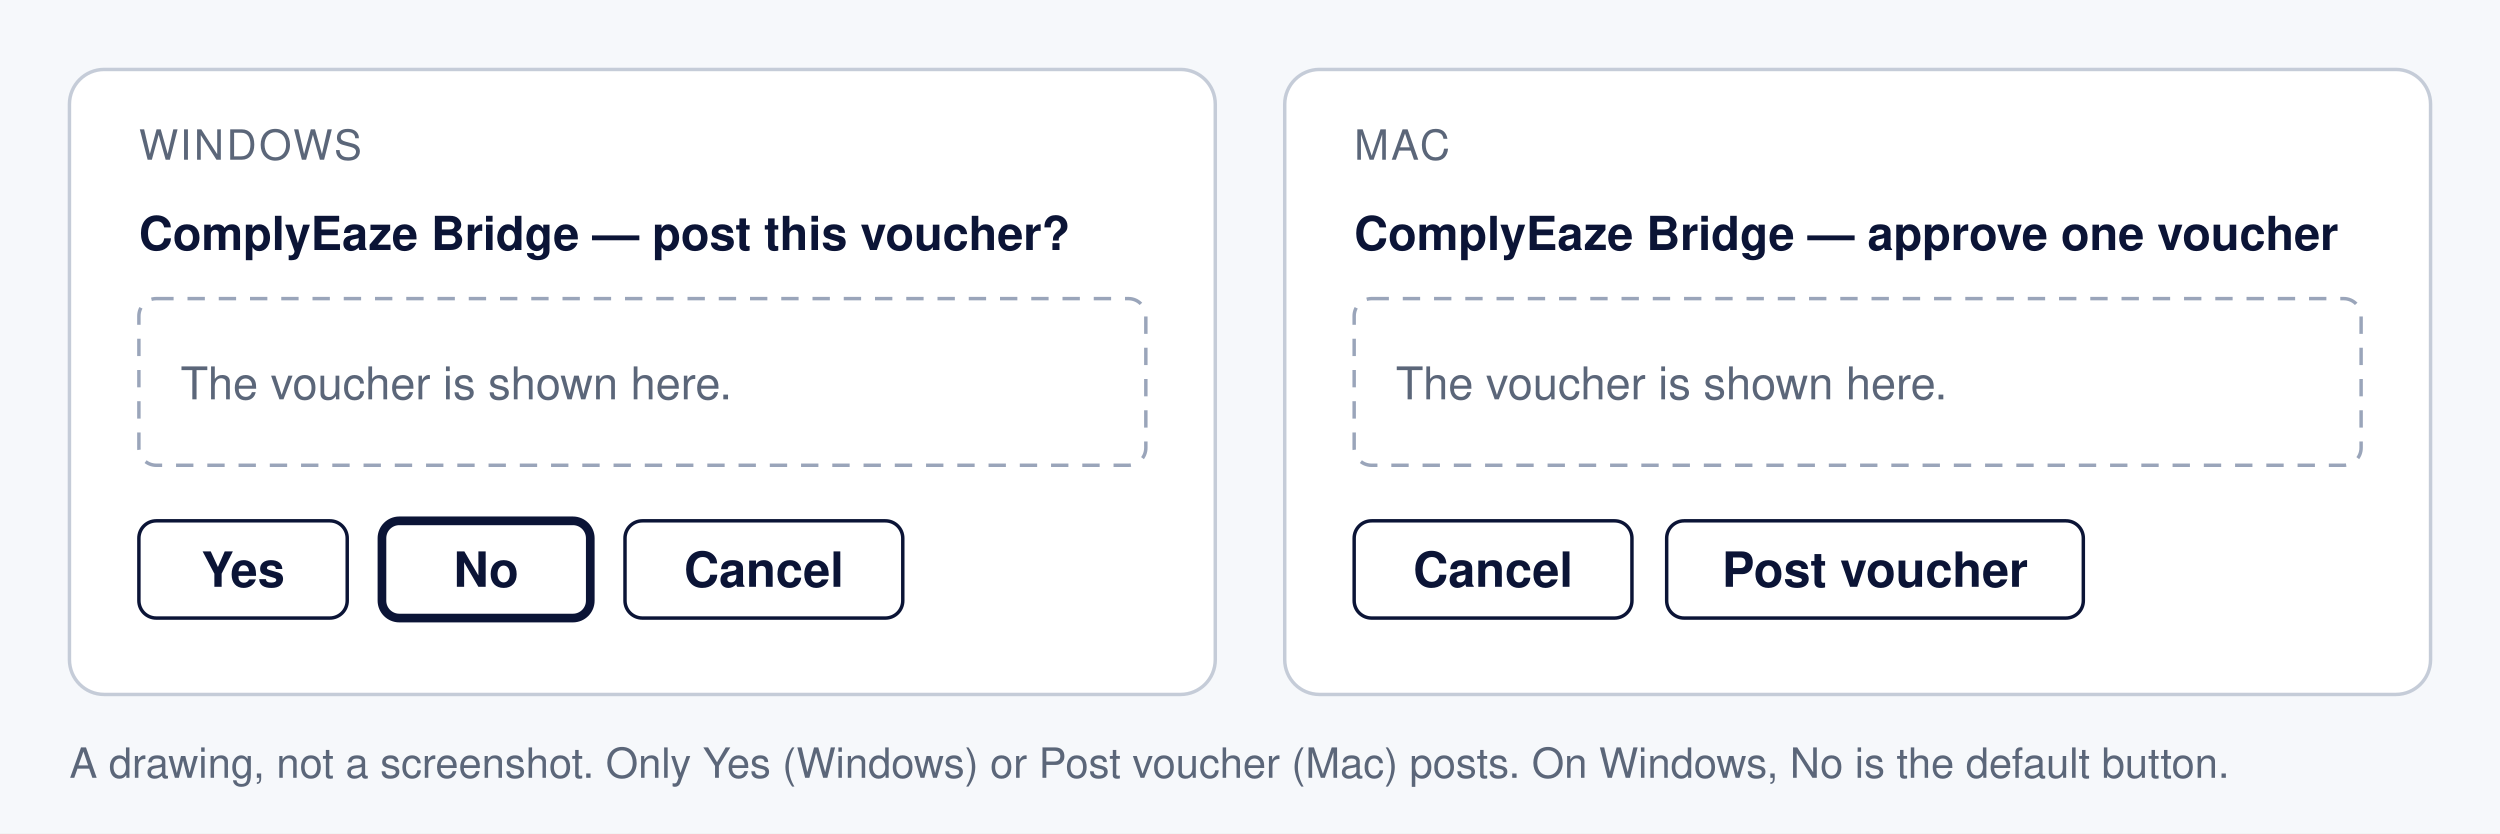
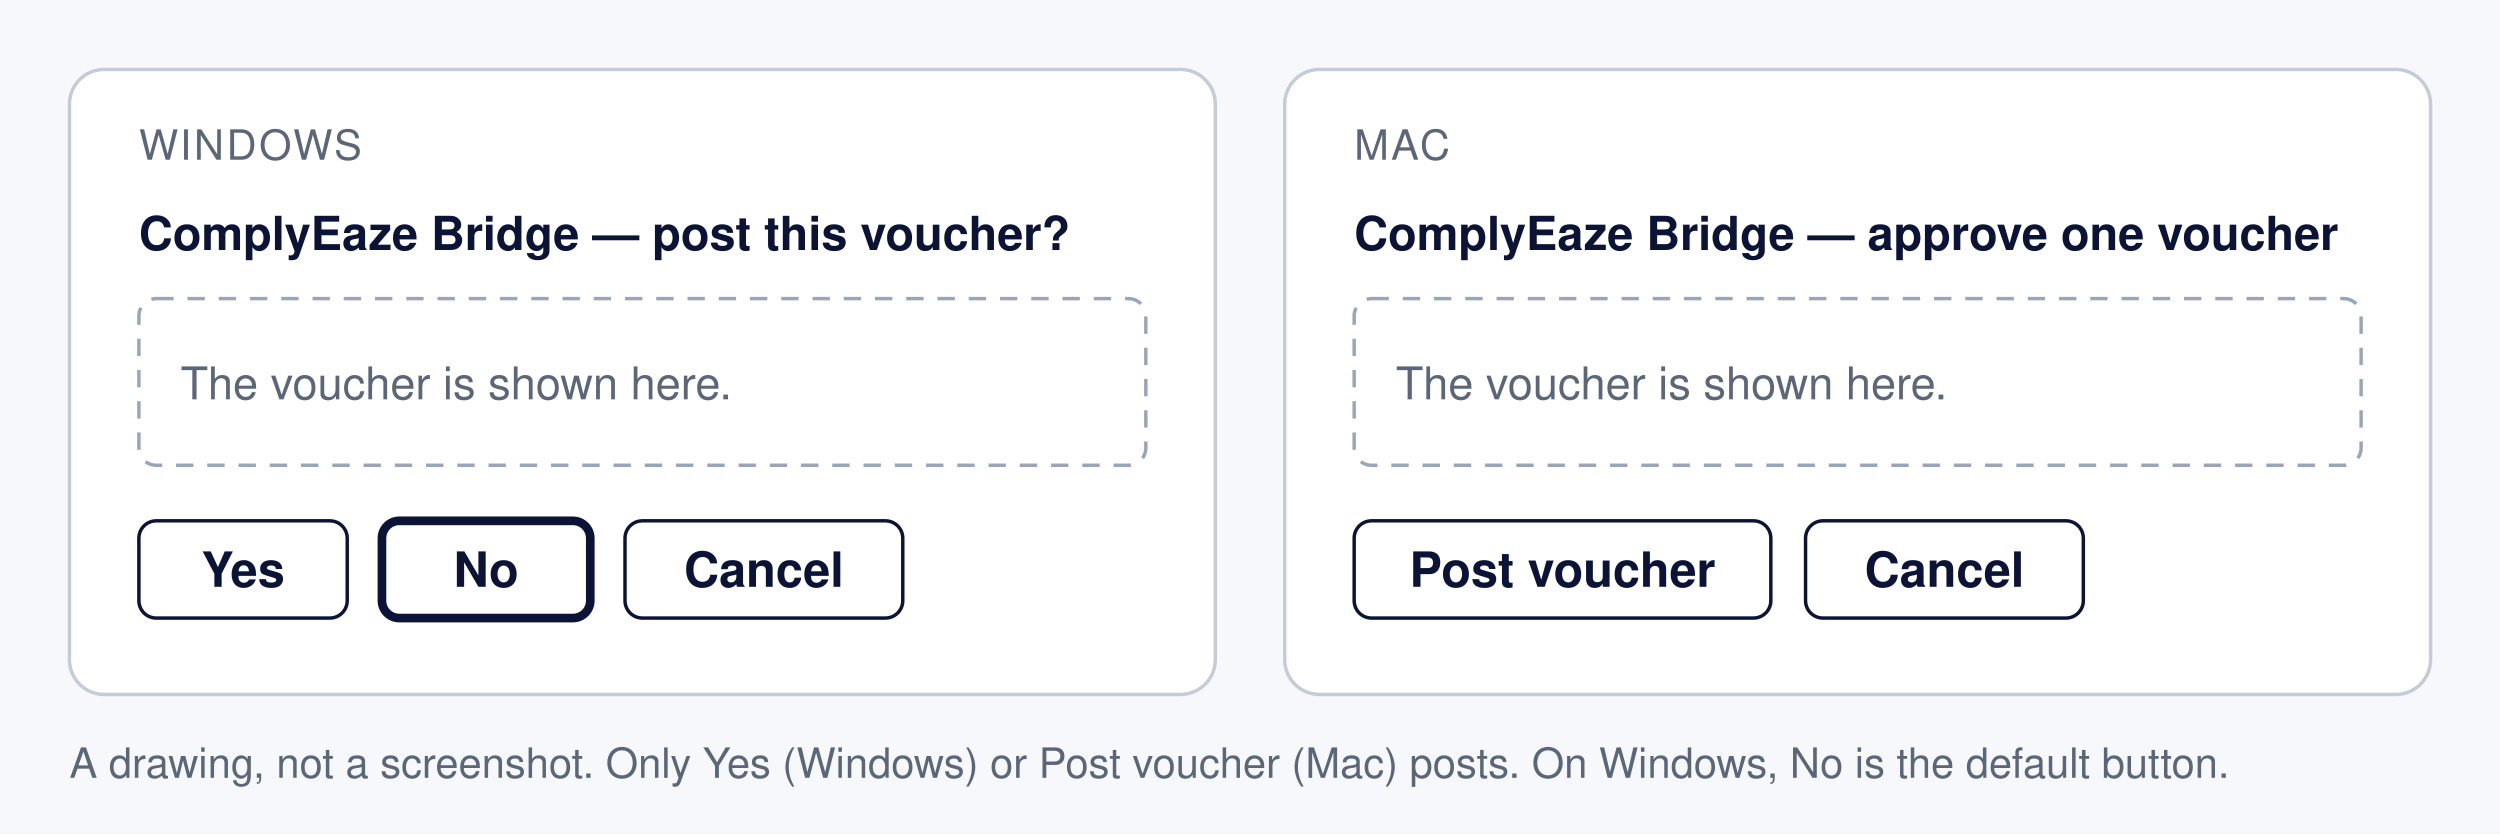
<svg xmlns="http://www.w3.org/2000/svg" viewBox="0 0 720 240" role="img" aria-labelledby="t d" font-family="-apple-system,Segoe UI,Helvetica,Arial,sans-serif">
  <rect width="720" height="240" fill="#f6f8fb" />
  <rect x="20" y="20" width="330" height="180" rx="10" fill="#fff" stroke="#c5ccd8" />
  <text x="40" y="46" font-size="12" fill="#5b6679" letter-spacing=".06em">WINDOWS</text>
  <text x="40" y="72" font-size="13.5" fill="#0b1436" font-weight="700">ComplyEaze Bridge — post this voucher?</text>
  <rect x="40" y="86" width="290" height="48" rx="5" fill="none" stroke="#9aa5ba" stroke-dasharray="5 4" />
  <text x="52" y="115" font-size="13" fill="#5b6679">The voucher is shown here.</text>
  <rect x="40" y="150" width="60" height="28" rx="5" fill="#fff" stroke="#0b1436" />
  <text x="70.0" y="169" font-size="14" fill="#0b1436" text-anchor="middle" font-weight="600">Yes</text>
  <rect x="110" y="150" width="60" height="28" rx="5" fill="#fff" stroke="#0b1436" stroke-width="2.5" />
  <text x="140.0" y="169" font-size="14" fill="#0b1436" text-anchor="middle" font-weight="600">No</text>
  <rect x="180" y="150" width="80" height="28" rx="5" fill="#fff" stroke="#0b1436" />
  <text x="220.0" y="169" font-size="14" fill="#0b1436" text-anchor="middle" font-weight="600">Cancel</text>
  <rect x="370" y="20" width="330" height="180" rx="10" fill="#fff" stroke="#c5ccd8" />
  <text x="390" y="46" font-size="12" fill="#5b6679" letter-spacing=".06em">MAC</text>
  <text x="390" y="72" font-size="13.5" fill="#0b1436" font-weight="700">ComplyEaze Bridge — approve one voucher</text>
  <rect x="390" y="86" width="290" height="48" rx="5" fill="none" stroke="#9aa5ba" stroke-dasharray="5 4" />
  <text x="402" y="115" font-size="13" fill="#5b6679">The voucher is shown here.</text>
-   <rect x="390" y="150" width="80" height="28" rx="5" fill="#fff" stroke="#0b1436" />
-   <text x="430.0" y="169" font-size="14" fill="#0b1436" text-anchor="middle" font-weight="600">Cancel</text>
-   <rect x="480" y="150" width="120" height="28" rx="5" fill="#fff" stroke="#0b1436" />
-   <text x="540.0" y="169" font-size="14" fill="#0b1436" text-anchor="middle" font-weight="600">Post voucher</text>
+   <rect x="390" y="150" width="120" height="28" rx="5" fill="#fff" stroke="#0b1436" />
+   <text x="450.0" y="169" font-size="14" fill="#0b1436" text-anchor="middle" font-weight="600">Post voucher</text>
+   <rect x="520" y="150" width="80" height="28" rx="5" fill="#fff" stroke="#0b1436" />
+   <text x="560.0" y="169" font-size="14" fill="#0b1436" text-anchor="middle" font-weight="600">Cancel</text>
  <text x="20" y="224" font-size="12" fill="#5b6679">A drawing, not a screenshot. Only Yes (Windows) or Post voucher (Mac) posts. On Windows, No is the default button.</text>
</svg>
